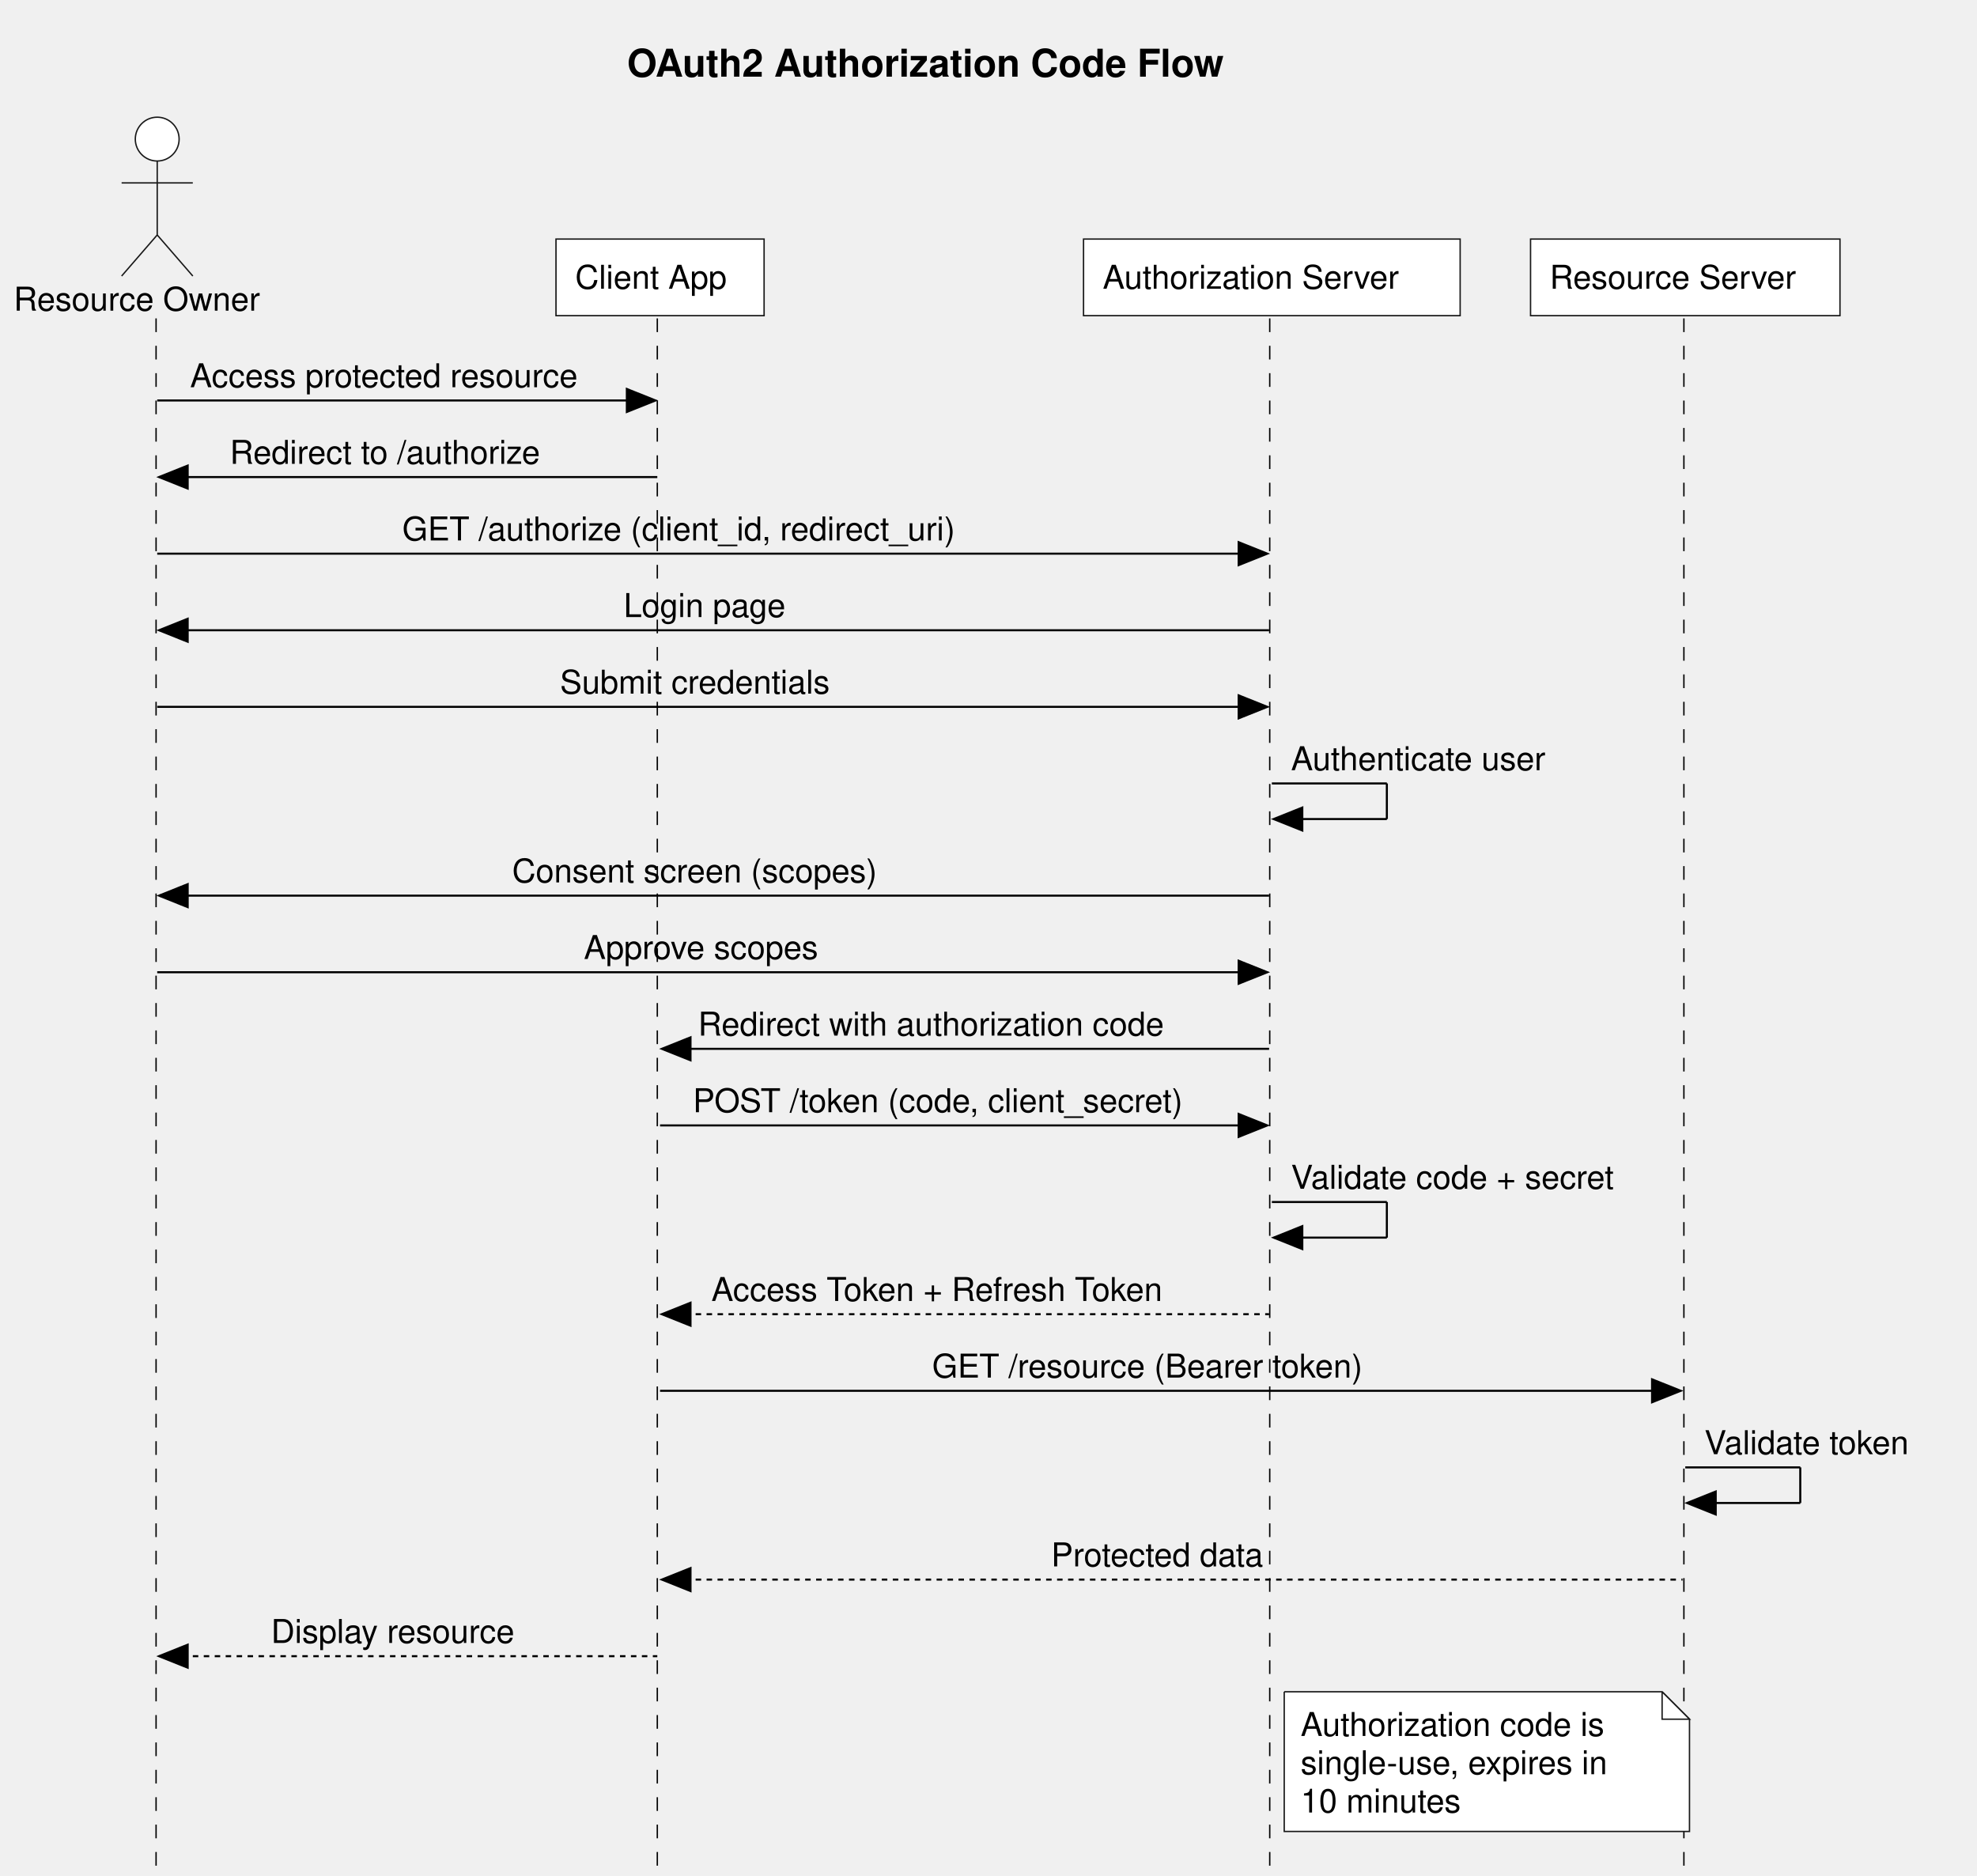
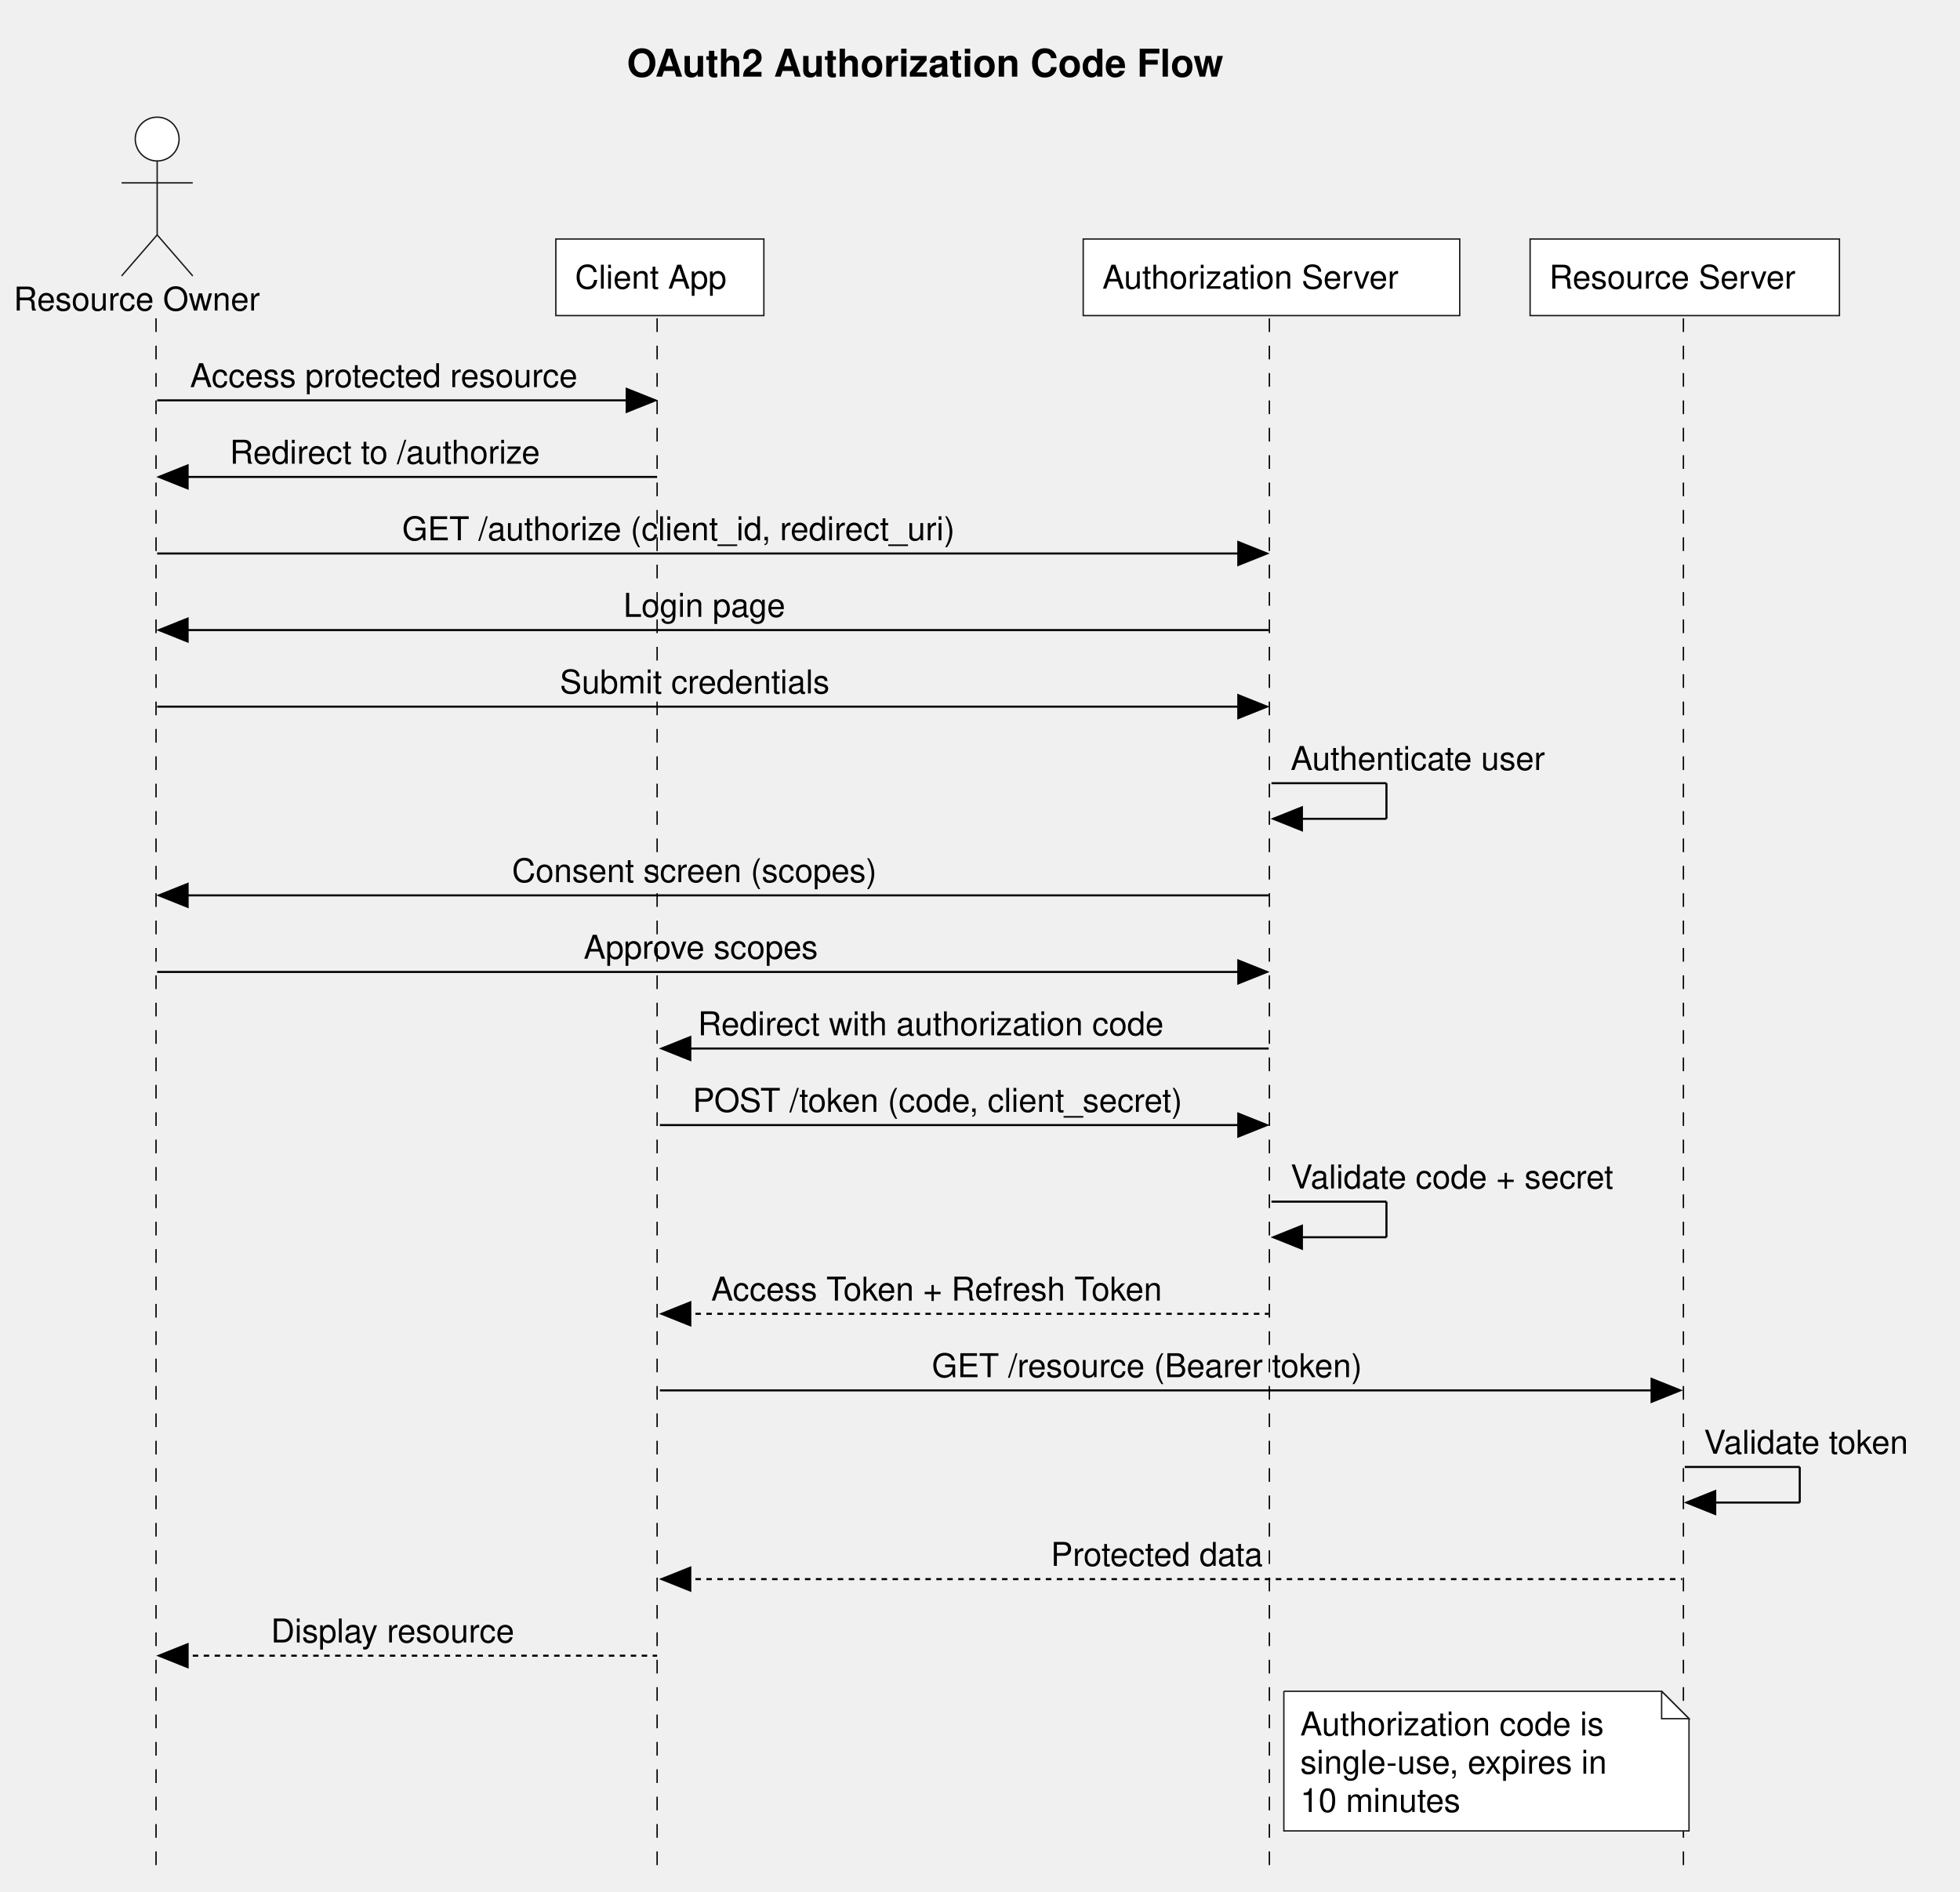
- <svg xmlns="http://www.w3.org/2000/svg" contentStyleType="text/css" data-diagram-type="SEQUENCE" height="685px" preserveAspectRatio="none" style="width:722px;height:685px;background:#FFFFFF;" version="1.1" viewBox="0 0 722 685" width="722px" zoomAndPan="magnify">
+ <svg xmlns="http://www.w3.org/2000/svg" contentStyleType="text/css" data-diagram-type="SEQUENCE" height="691px" preserveAspectRatio="none" style="width:716px;height:691px;background:#FFFFFF;" version="1.1" viewBox="0 0 716 691" width="716px" zoomAndPan="magnify">
  <defs />
  <g>
-     <g class="title" data-source-line="43">
-       <text fill="#000000" font-family="Helvetica" font-size="14" font-weight="700" lengthAdjust="spacing" textLength="257.503" x="229.022" y="27.995">OAuth2 Authorization Code Flow</text>
+     <text fill="#000000" font-family="Helvetica" font-size="14" font-weight="bold" lengthAdjust="spacing" textLength="257.503" x="229.022" y="27.995">OAuth2 Authorization Code Flow</text>
+     <g>
+       <rect fill="#000000" fill-opacity="0" height="568.406" width="8" x="53.415" y="116.266" />
+       <line style="stroke:#000000;stroke-width:0.5;stroke-dasharray:5,5;" x1="57" x2="57" y1="116.266" y2="684.672" />
    </g>
-     <g class="participant-lifeline" data-entity-uid="part1" data-qualified-name="User" data-source-line="45" id="part1-lifeline">
-       <g>
-         <rect fill="#000000" fill-opacity="0" height="568.406" width="8" x="53.415" y="116.266" />
-         <line style="stroke:#000000;stroke-width:0.5;stroke-dasharray:5,5;" x1="57" x2="57" y1="116.266" y2="684.672" />
-       </g>
+     <g>
+       <rect fill="#000000" fill-opacity="0" height="568.406" width="8" x="237.048" y="116.266" />
+       <line style="stroke:#000000;stroke-width:0.5;stroke-dasharray:5,5;" x1="240.049" x2="240.049" y1="116.266" y2="684.672" />
    </g>
-     <g class="participant-lifeline" data-entity-uid="part2" data-qualified-name="Client" data-source-line="46" id="part2-lifeline">
-       <g>
-         <rect fill="#000000" fill-opacity="0" height="568.406" width="8" x="237.048" y="116.266" />
-         <line style="stroke:#000000;stroke-width:0.5;stroke-dasharray:5,5;" x1="240.049" x2="240.049" y1="116.266" y2="684.672" />
-       </g>
+     <g>
+       <rect fill="#000000" fill-opacity="0" height="568.406" width="8" x="460.478" y="116.266" />
+       <line style="stroke:#000000;stroke-width:0.5;stroke-dasharray:5,5;" x1="463.708" x2="463.708" y1="116.266" y2="684.672" />
    </g>
-     <g class="participant-lifeline" data-entity-uid="part3" data-qualified-name="AuthServer" data-source-line="47" id="part3-lifeline">
-       <g>
-         <rect fill="#000000" fill-opacity="0" height="568.406" width="8" x="460.478" y="116.266" />
-         <line style="stroke:#000000;stroke-width:0.5;stroke-dasharray:5,5;" x1="463.708" x2="463.708" y1="116.266" y2="684.672" />
-       </g>
+     <g>
+       <rect fill="#000000" fill-opacity="0" height="568.406" width="8" x="611.458" y="116.266" />
+       <line style="stroke:#000000;stroke-width:0.5;stroke-dasharray:5,5;" x1="614.958" x2="614.958" y1="116.266" y2="684.672" />
    </g>
-     <g class="participant-lifeline" data-entity-uid="part4" data-qualified-name="Resource" data-source-line="48" id="part4-lifeline">
-       <g>
-         <rect fill="#000000" fill-opacity="0" height="568.406" width="8" x="611.458" y="116.266" />
-         <line style="stroke:#000000;stroke-width:0.5;stroke-dasharray:5,5;" x1="614.958" x2="614.958" y1="116.266" y2="684.672" />
-       </g>
-     </g>
-     <g class="participant participant-head" data-entity-uid="part1" data-qualified-name="User" data-source-line="45" id="part1-head">
+     <g class="participant participant-head" data-participant="User">
      <text fill="#000000" font-family="Helvetica" font-size="12" lengthAdjust="spacing" textLength="98.83" x="5" y="113.436">Resource Owner</text>
      <ellipse cx="57.415" cy="50.797" fill="#FFFFFF" rx="8" ry="8" style="stroke:#181818;stroke-width:0.5;" />
      <path d="M57.415,58.797 L57.415,85.797 M44.415,66.797 L70.415,66.797 M57.415,85.797 L44.415,100.797 M57.415,85.797 L70.415,100.797" fill="none" style="stroke:#181818;stroke-width:0.5;" />
    </g>
-     <g class="participant participant-head" data-entity-uid="part2" data-qualified-name="Client" data-source-line="46" id="part2-head">
+     <g class="participant participant-head" data-participant="Client">
      <rect fill="#FFFFFF" height="27.969" style="stroke:#181818;stroke-width:0.5;" width="75.998" x="203.049" y="87.297" />
      <text fill="#000000" font-family="Helvetica" font-size="12" lengthAdjust="spacing" textLength="61.998" x="210.049" y="105.436">Client App</text>
    </g>
-     <g class="participant participant-head" data-entity-uid="part3" data-qualified-name="AuthServer" data-source-line="47" id="part3-head">
+     <g class="participant participant-head" data-participant="AuthServer">
      <rect fill="#FFFFFF" height="27.969" style="stroke:#181818;stroke-width:0.5;" width="137.539" x="395.708" y="87.297" />
      <text fill="#000000" font-family="Helvetica" font-size="12" lengthAdjust="spacing" textLength="123.539" x="402.708" y="105.436">Authorization Server</text>
    </g>
-     <g class="participant participant-head" data-entity-uid="part4" data-qualified-name="Resource" data-source-line="48" id="part4-head">
+     <g class="participant participant-head" data-participant="Resource">
      <rect fill="#FFFFFF" height="27.969" style="stroke:#181818;stroke-width:0.5;" width="113" x="558.958" y="87.297" />
      <text fill="#000000" font-family="Helvetica" font-size="12" lengthAdjust="spacing" textLength="99" x="565.958" y="105.436">Resource Server</text>
    </g>
-     <g class="message" data-entity-1="part1" data-entity-2="part2" data-source-line="50" id="msg1">
-       <polygon fill="#000000" points="229.048,142.234,239.048,146.234,229.048,150.234" style="stroke:#000000;stroke-width:1;stroke-linejoin:miter;stroke-miterlimit:10;" />
+     <g class="message" data-participant-1="User" data-participant-2="Client">
+       <polygon fill="#000000" points="229.048,142.234,239.048,146.234,229.048,150.234" style="stroke:#000000;stroke-width:1;" />
      <line style="stroke:#000000;stroke-width:0.75;" x1="57.415" x2="235.048" y1="146.234" y2="146.234" />
      <text fill="#000000" font-family="Helvetica" font-size="12" lengthAdjust="spacing" textLength="159.633" x="69.415" y="141.404">Access protected resource</text>
    </g>
-     <g class="message" data-entity-1="part2" data-entity-2="part1" data-source-line="51" id="msg2">
-       <polygon fill="#000000" points="68.415,170.203,58.415,174.203,68.415,178.203" style="stroke:#000000;stroke-width:1;stroke-linejoin:miter;stroke-miterlimit:10;" />
+     <g class="message" data-participant-1="Client" data-participant-2="User">
+       <polygon fill="#000000" points="68.415,170.203,58.415,174.203,68.415,178.203" style="stroke:#000000;stroke-width:1;" />
      <line style="stroke:#000000;stroke-width:0.75;" x1="62.415" x2="240.048" y1="174.203" y2="174.203" />
      <text fill="#000000" font-family="Helvetica" font-size="12" lengthAdjust="spacing" textLength="130.57" x="83.946" y="169.373">Redirect to /authorize</text>
    </g>
-     <g class="message" data-entity-1="part1" data-entity-2="part3" data-source-line="52" id="msg3">
-       <polygon fill="#000000" points="452.478,198.172,462.478,202.172,452.478,206.172" style="stroke:#000000;stroke-width:1;stroke-linejoin:miter;stroke-miterlimit:10;" />
+     <g class="message" data-participant-1="User" data-participant-2="AuthServer">
+       <polygon fill="#000000" points="452.478,198.172,462.478,202.172,452.478,206.172" style="stroke:#000000;stroke-width:1;" />
      <line style="stroke:#000000;stroke-width:0.75;" x1="57.415" x2="458.478" y1="202.172" y2="202.172" />
      <text fill="#000000" font-family="Helvetica" font-size="12" lengthAdjust="spacing" textLength="228.106" x="146.894" y="197.342">GET /authorize (client_id, redirect_uri)</text>
    </g>
-     <g class="message" data-entity-1="part3" data-entity-2="part1" data-source-line="53" id="msg4">
-       <polygon fill="#000000" points="68.415,226.141,58.415,230.141,68.415,234.141" style="stroke:#000000;stroke-width:1;stroke-linejoin:miter;stroke-miterlimit:10;" />
+     <g class="message" data-participant-1="AuthServer" data-participant-2="User">
+       <polygon fill="#000000" points="68.415,226.141,58.415,230.141,68.415,234.141" style="stroke:#000000;stroke-width:1;" />
      <line style="stroke:#000000;stroke-width:0.75;" x1="62.415" x2="463.478" y1="230.141" y2="230.141" />
      <text fill="#000000" font-family="Helvetica" font-size="12" lengthAdjust="spacing" textLength="66.369" x="227.762" y="225.31">Login page</text>
    </g>
-     <g class="message" data-entity-1="part1" data-entity-2="part3" data-source-line="54" id="msg5">
-       <polygon fill="#000000" points="452.478,254.109,462.478,258.109,452.478,262.109" style="stroke:#000000;stroke-width:1;stroke-linejoin:miter;stroke-miterlimit:10;" />
+     <g class="message" data-participant-1="User" data-participant-2="AuthServer">
+       <polygon fill="#000000" points="452.478,254.109,462.478,258.109,452.478,262.109" style="stroke:#000000;stroke-width:1;" />
      <line style="stroke:#000000;stroke-width:0.75;" x1="57.415" x2="458.478" y1="258.109" y2="258.109" />
      <text fill="#000000" font-family="Helvetica" font-size="12" lengthAdjust="spacing" textLength="112.881" x="204.506" y="253.279">Submit credentials</text>
    </g>
-     <g class="message" data-entity-1="part3" data-entity-2="part3" data-source-line="55" id="msg6">
+     <g class="message" data-participant-1="AuthServer" data-participant-2="AuthServer">
      <line style="stroke:#000000;stroke-width:0.75;" x1="464.478" x2="506.478" y1="286.078" y2="286.078" />
      <line style="stroke:#000000;stroke-width:0.75;" x1="506.478" x2="506.478" y1="286.078" y2="299.078" />
      <line style="stroke:#000000;stroke-width:0.75;" x1="465.478" x2="506.478" y1="299.078" y2="299.078" />
-       <polygon fill="#000000" points="475.478,295.078,465.478,299.078,475.478,303.078" style="stroke:#000000;stroke-width:1;stroke-linejoin:miter;stroke-miterlimit:10;" />
+       <polygon fill="#000000" points="475.478,295.078,465.478,299.078,475.478,303.078" style="stroke:#000000;stroke-width:1;" />
      <text fill="#000000" font-family="Helvetica" font-size="12" lengthAdjust="spacing" textLength="107.18" x="471.478" y="281.248">Authenticate user</text>
    </g>
-     <g class="message" data-entity-1="part3" data-entity-2="part1" data-source-line="56" id="msg7">
-       <polygon fill="#000000" points="68.415,323.047,58.415,327.047,68.415,331.047" style="stroke:#000000;stroke-width:1;stroke-linejoin:miter;stroke-miterlimit:10;" />
+     <g class="message" data-participant-1="AuthServer" data-participant-2="User">
+       <polygon fill="#000000" points="68.415,323.047,58.415,327.047,68.415,331.047" style="stroke:#000000;stroke-width:1;" />
      <line style="stroke:#000000;stroke-width:0.75;" x1="62.415" x2="463.478" y1="327.047" y2="327.047" />
      <text fill="#000000" font-family="Helvetica" font-size="12" lengthAdjust="spacing" textLength="147.861" x="187.016" y="322.217">Consent screen (scopes)</text>
    </g>
-     <g class="message" data-entity-1="part1" data-entity-2="part3" data-source-line="57" id="msg8">
-       <polygon fill="#000000" points="452.478,351.016,462.478,355.016,452.478,359.016" style="stroke:#000000;stroke-width:1;stroke-linejoin:miter;stroke-miterlimit:10;" />
+     <g class="message" data-participant-1="User" data-participant-2="AuthServer">
+       <polygon fill="#000000" points="452.478,351.016,462.478,355.016,452.478,359.016" style="stroke:#000000;stroke-width:1;" />
      <line style="stroke:#000000;stroke-width:0.75;" x1="57.415" x2="458.478" y1="355.016" y2="355.016" />
      <text fill="#000000" font-family="Helvetica" font-size="12" lengthAdjust="spacing" textLength="95.461" x="213.216" y="350.185">Approve scopes</text>
    </g>
-     <g class="message" data-entity-1="part3" data-entity-2="part2" data-source-line="58" id="msg9">
-       <polygon fill="#000000" points="252.048,378.984,242.048,382.984,252.048,386.984" style="stroke:#000000;stroke-width:1;stroke-linejoin:miter;stroke-miterlimit:10;" />
+     <g class="message" data-participant-1="AuthServer" data-participant-2="Client">
+       <polygon fill="#000000" points="252.048,378.984,242.048,382.984,252.048,386.984" style="stroke:#000000;stroke-width:1;" />
      <line style="stroke:#000000;stroke-width:0.75;" x1="246.048" x2="463.478" y1="382.984" y2="382.984" />
      <text fill="#000000" font-family="Helvetica" font-size="12" lengthAdjust="spacing" textLength="195.65" x="254.938" y="378.154">Redirect with authorization code</text>
    </g>
-     <g class="message" data-entity-1="part2" data-entity-2="part3" data-source-line="59" id="msg10">
-       <polygon fill="#000000" points="452.478,406.953,462.478,410.953,452.478,414.953" style="stroke:#000000;stroke-width:1;stroke-linejoin:miter;stroke-miterlimit:10;" />
+     <g class="message" data-participant-1="Client" data-participant-2="AuthServer">
+       <polygon fill="#000000" points="452.478,406.953,462.478,410.953,452.478,414.953" style="stroke:#000000;stroke-width:1;" />
      <line style="stroke:#000000;stroke-width:0.75;" x1="241.048" x2="458.478" y1="410.953" y2="410.953" />
      <text fill="#000000" font-family="Helvetica" font-size="12" lengthAdjust="spacing" textLength="199.43" x="253.048" y="406.123">POST /token (code, client_secret)</text>
    </g>
-     <g class="message" data-entity-1="part3" data-entity-2="part3" data-source-line="60" id="msg11">
+     <g class="message" data-participant-1="AuthServer" data-participant-2="AuthServer">
      <line style="stroke:#000000;stroke-width:0.75;" x1="464.478" x2="506.478" y1="438.922" y2="438.922" />
      <line style="stroke:#000000;stroke-width:0.75;" x1="506.478" x2="506.478" y1="438.922" y2="451.922" />
      <line style="stroke:#000000;stroke-width:0.75;" x1="465.478" x2="506.478" y1="451.922" y2="451.922" />
-       <polygon fill="#000000" points="475.478,447.922,465.478,451.922,475.478,455.922" style="stroke:#000000;stroke-width:1;stroke-linejoin:miter;stroke-miterlimit:10;" />
+       <polygon fill="#000000" points="475.478,447.922,465.478,451.922,475.478,455.922" style="stroke:#000000;stroke-width:1;" />
      <text fill="#000000" font-family="Helvetica" font-size="12" lengthAdjust="spacing" textLength="136.981" x="471.478" y="434.092">Validate code + secret</text>
    </g>
-     <g class="message" data-entity-1="part3" data-entity-2="part2" data-source-line="61" id="msg12">
-       <polygon fill="#000000" points="252.048,475.891,242.048,479.891,252.048,483.891" style="stroke:#000000;stroke-width:1;stroke-linejoin:miter;stroke-miterlimit:10;" />
+     <g class="message" data-participant-1="AuthServer" data-participant-2="Client">
+       <polygon fill="#000000" points="252.048,475.891,242.048,479.891,252.048,483.891" style="stroke:#000000;stroke-width:1;" />
      <line style="stroke:#000000;stroke-width:0.75;stroke-dasharray:2,2;" x1="246.048" x2="463.478" y1="479.891" y2="479.891" />
      <text fill="#000000" font-family="Helvetica" font-size="12" lengthAdjust="spacing" textLength="185.941" x="259.792" y="475.06">Access Token + Refresh Token</text>
    </g>
-     <g class="message" data-entity-1="part2" data-entity-2="part4" data-source-line="62" id="msg13">
-       <polygon fill="#000000" points="603.458,503.859,613.458,507.859,603.458,511.859" style="stroke:#000000;stroke-width:1;stroke-linejoin:miter;stroke-miterlimit:10;" />
+     <g class="message" data-participant-1="Client" data-participant-2="Resource">
+       <polygon fill="#000000" points="603.458,503.859,613.458,507.859,603.458,511.859" style="stroke:#000000;stroke-width:1;" />
      <line style="stroke:#000000;stroke-width:0.75;" x1="241.048" x2="609.458" y1="507.859" y2="507.859" />
      <text fill="#000000" font-family="Helvetica" font-size="12" lengthAdjust="spacing" textLength="175.693" x="340.406" y="503.029">GET /resource (Bearer token)</text>
    </g>
-     <g class="message" data-entity-1="part4" data-entity-2="part4" data-source-line="63" id="msg14">
+     <g class="message" data-participant-1="Resource" data-participant-2="Resource">
      <line style="stroke:#000000;stroke-width:0.75;" x1="615.458" x2="657.458" y1="535.828" y2="535.828" />
      <line style="stroke:#000000;stroke-width:0.75;" x1="657.458" x2="657.458" y1="535.828" y2="548.828" />
      <line style="stroke:#000000;stroke-width:0.75;" x1="616.458" x2="657.458" y1="548.828" y2="548.828" />
-       <polygon fill="#000000" points="626.458,544.828,616.458,548.828,626.458,552.828" style="stroke:#000000;stroke-width:1;stroke-linejoin:miter;stroke-miterlimit:10;" />
+       <polygon fill="#000000" points="626.458,544.828,616.458,548.828,626.458,552.828" style="stroke:#000000;stroke-width:1;" />
      <text fill="#000000" font-family="Helvetica" font-size="12" lengthAdjust="spacing" textLength="87.088" x="622.458" y="530.998">Validate token</text>
    </g>
-     <g class="message" data-entity-1="part4" data-entity-2="part2" data-source-line="64" id="msg15">
-       <polygon fill="#000000" points="252.048,572.797,242.048,576.797,252.048,580.797" style="stroke:#000000;stroke-width:1;stroke-linejoin:miter;stroke-miterlimit:10;" />
+     <g class="message" data-participant-1="Resource" data-participant-2="Client">
+       <polygon fill="#000000" points="252.048,572.797,242.048,576.797,252.048,580.797" style="stroke:#000000;stroke-width:1;" />
      <line style="stroke:#000000;stroke-width:0.75;stroke-dasharray:2,2;" x1="246.048" x2="614.458" y1="576.797" y2="576.797" />
      <text fill="#000000" font-family="Helvetica" font-size="12" lengthAdjust="spacing" textLength="88.746" x="383.88" y="571.967">Protected data</text>
    </g>
-     <g class="message" data-entity-1="part2" data-entity-2="part1" data-source-line="65" id="msg16">
-       <polygon fill="#000000" points="68.415,600.766,58.415,604.766,68.415,608.766" style="stroke:#000000;stroke-width:1;stroke-linejoin:miter;stroke-miterlimit:10;" />
+     <g class="message" data-participant-1="Client" data-participant-2="User">
+       <polygon fill="#000000" points="68.415,600.766,58.415,604.766,68.415,608.766" style="stroke:#000000;stroke-width:1;" />
      <line style="stroke:#000000;stroke-width:0.75;stroke-dasharray:2,2;" x1="62.415" x2="240.048" y1="604.766" y2="604.766" />
      <text fill="#000000" font-family="Helvetica" font-size="12" lengthAdjust="spacing" textLength="100.477" x="98.993" y="599.936">Display resource</text>
    </g>
    <path d="M469,617.766 L469,668.766 L617,668.766 L617,627.766 L607,617.766 L469,617.766" fill="#FFFFFF" style="stroke:#181818;stroke-width:0.5;" />
    <path d="M607,617.766 L607,627.766 L617,627.766 L607,617.766" fill="#FFFFFF" style="stroke:#181818;stroke-width:0.5;" />
    <text fill="#000000" font-family="Helvetica" font-size="12" lengthAdjust="spacing" textLength="126.527" x="475" y="633.904">Authorization code is</text>
    <text fill="#000000" font-family="Helvetica" font-size="12" lengthAdjust="spacing" textLength="127.482" x="475" y="647.873">single-use, expires in</text>
    <text fill="#000000" font-family="Helvetica" font-size="12" lengthAdjust="spacing" textLength="67.658" x="475" y="661.842">10 minutes</text>
  </g>
</svg>
